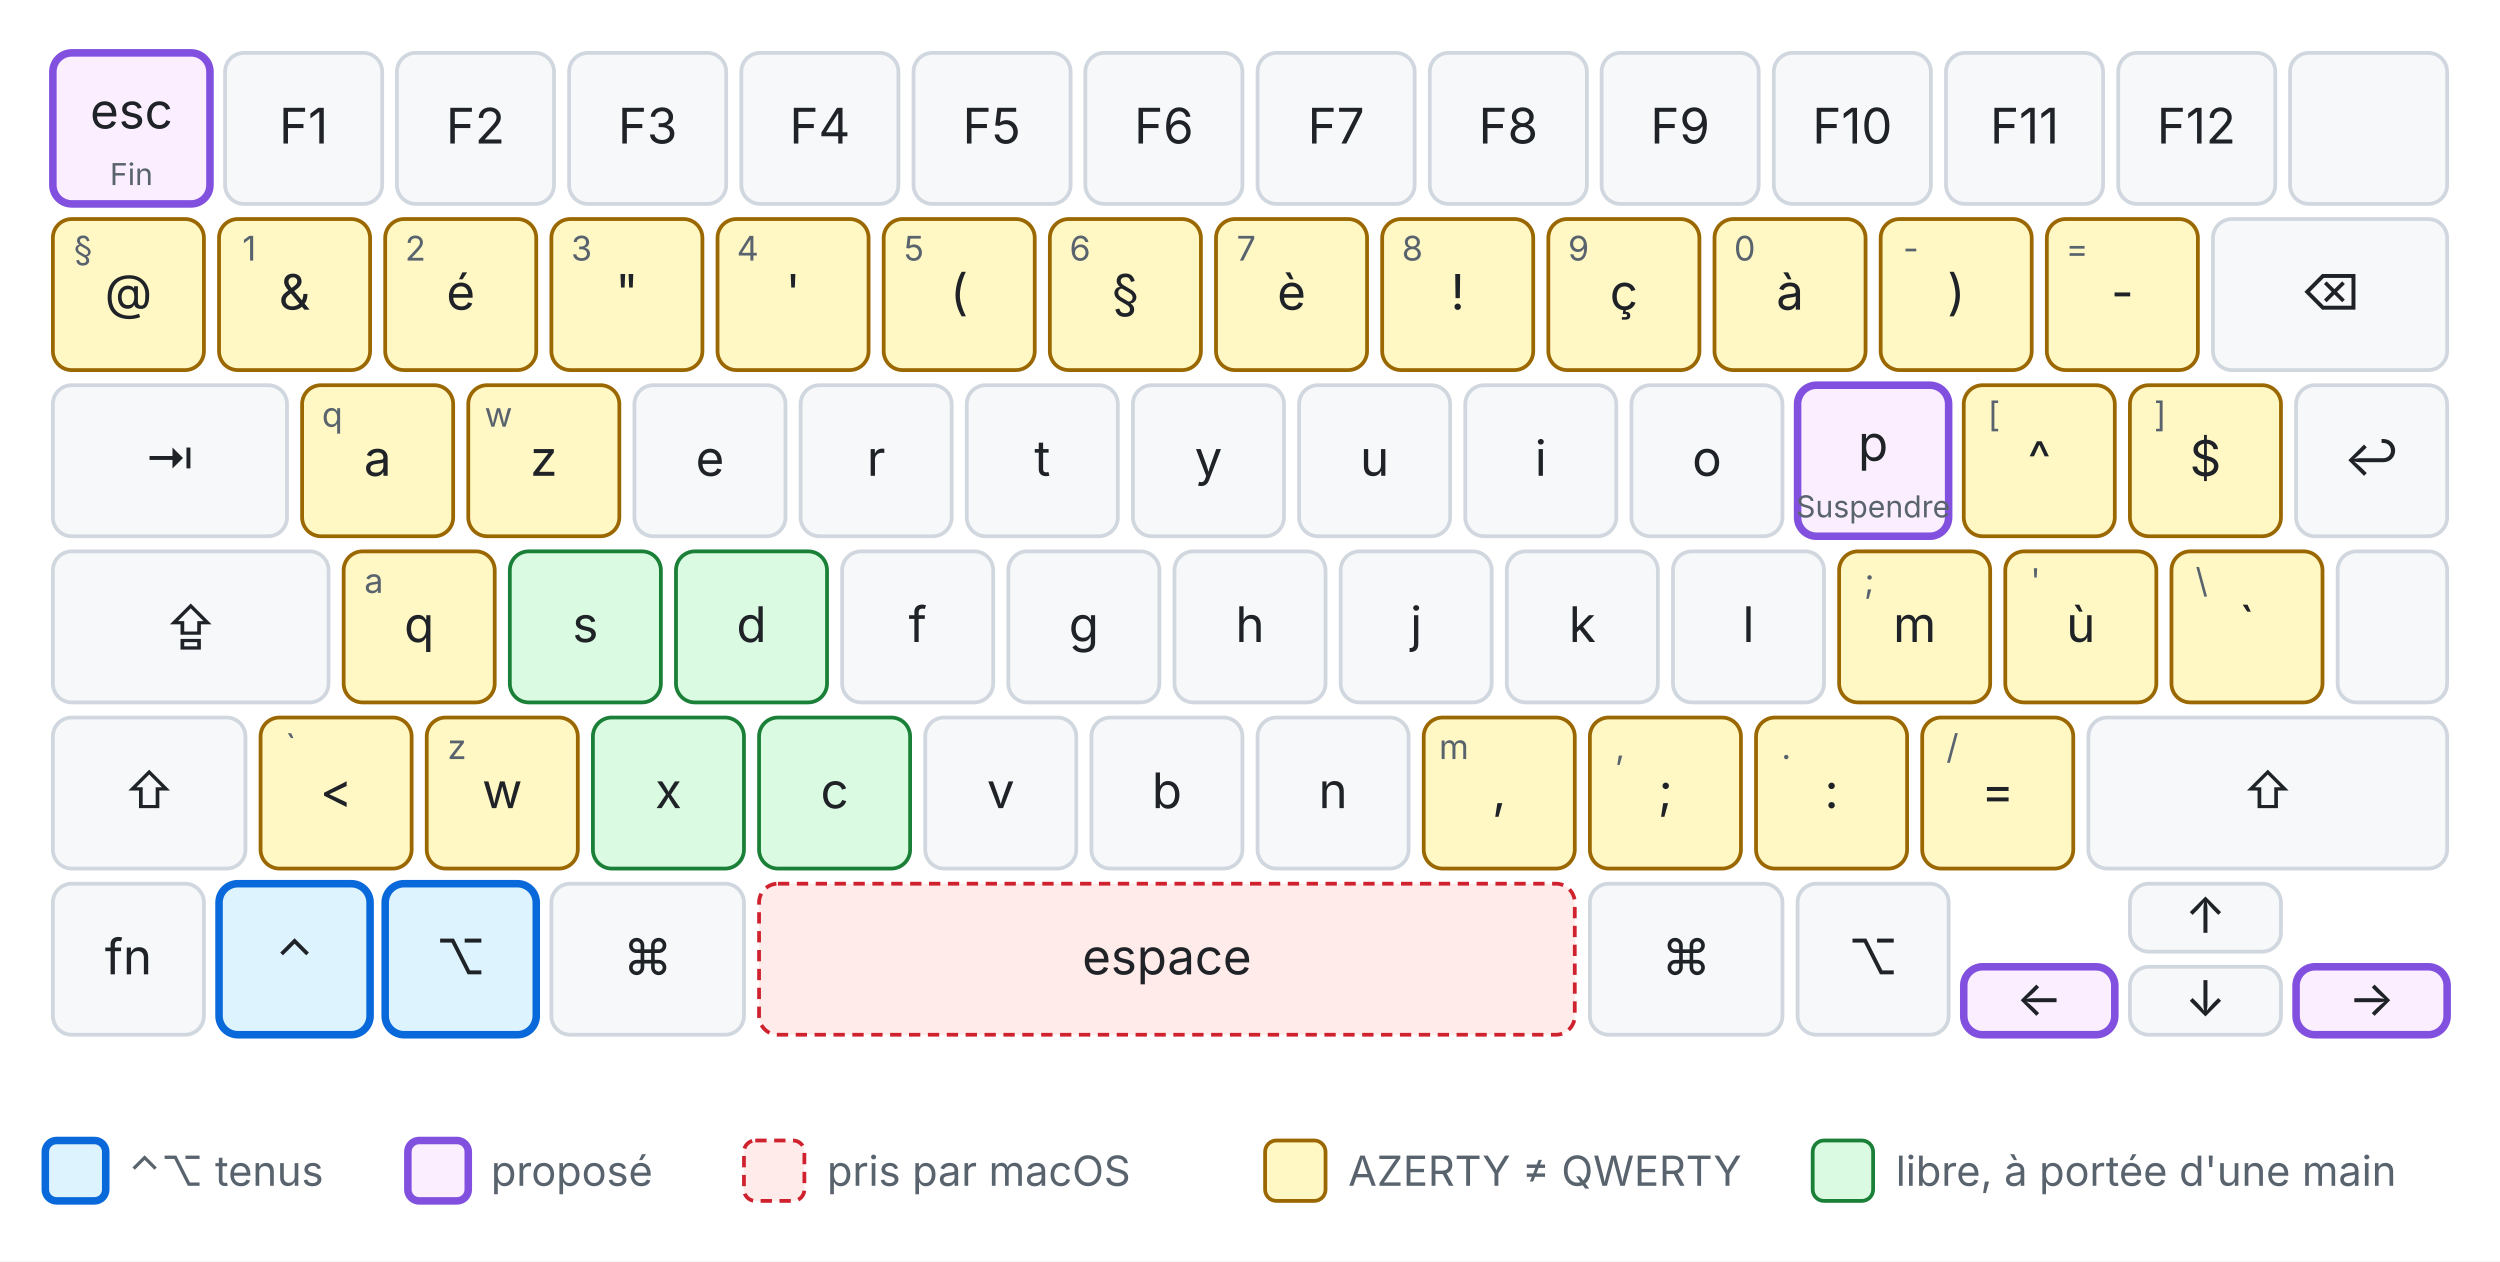
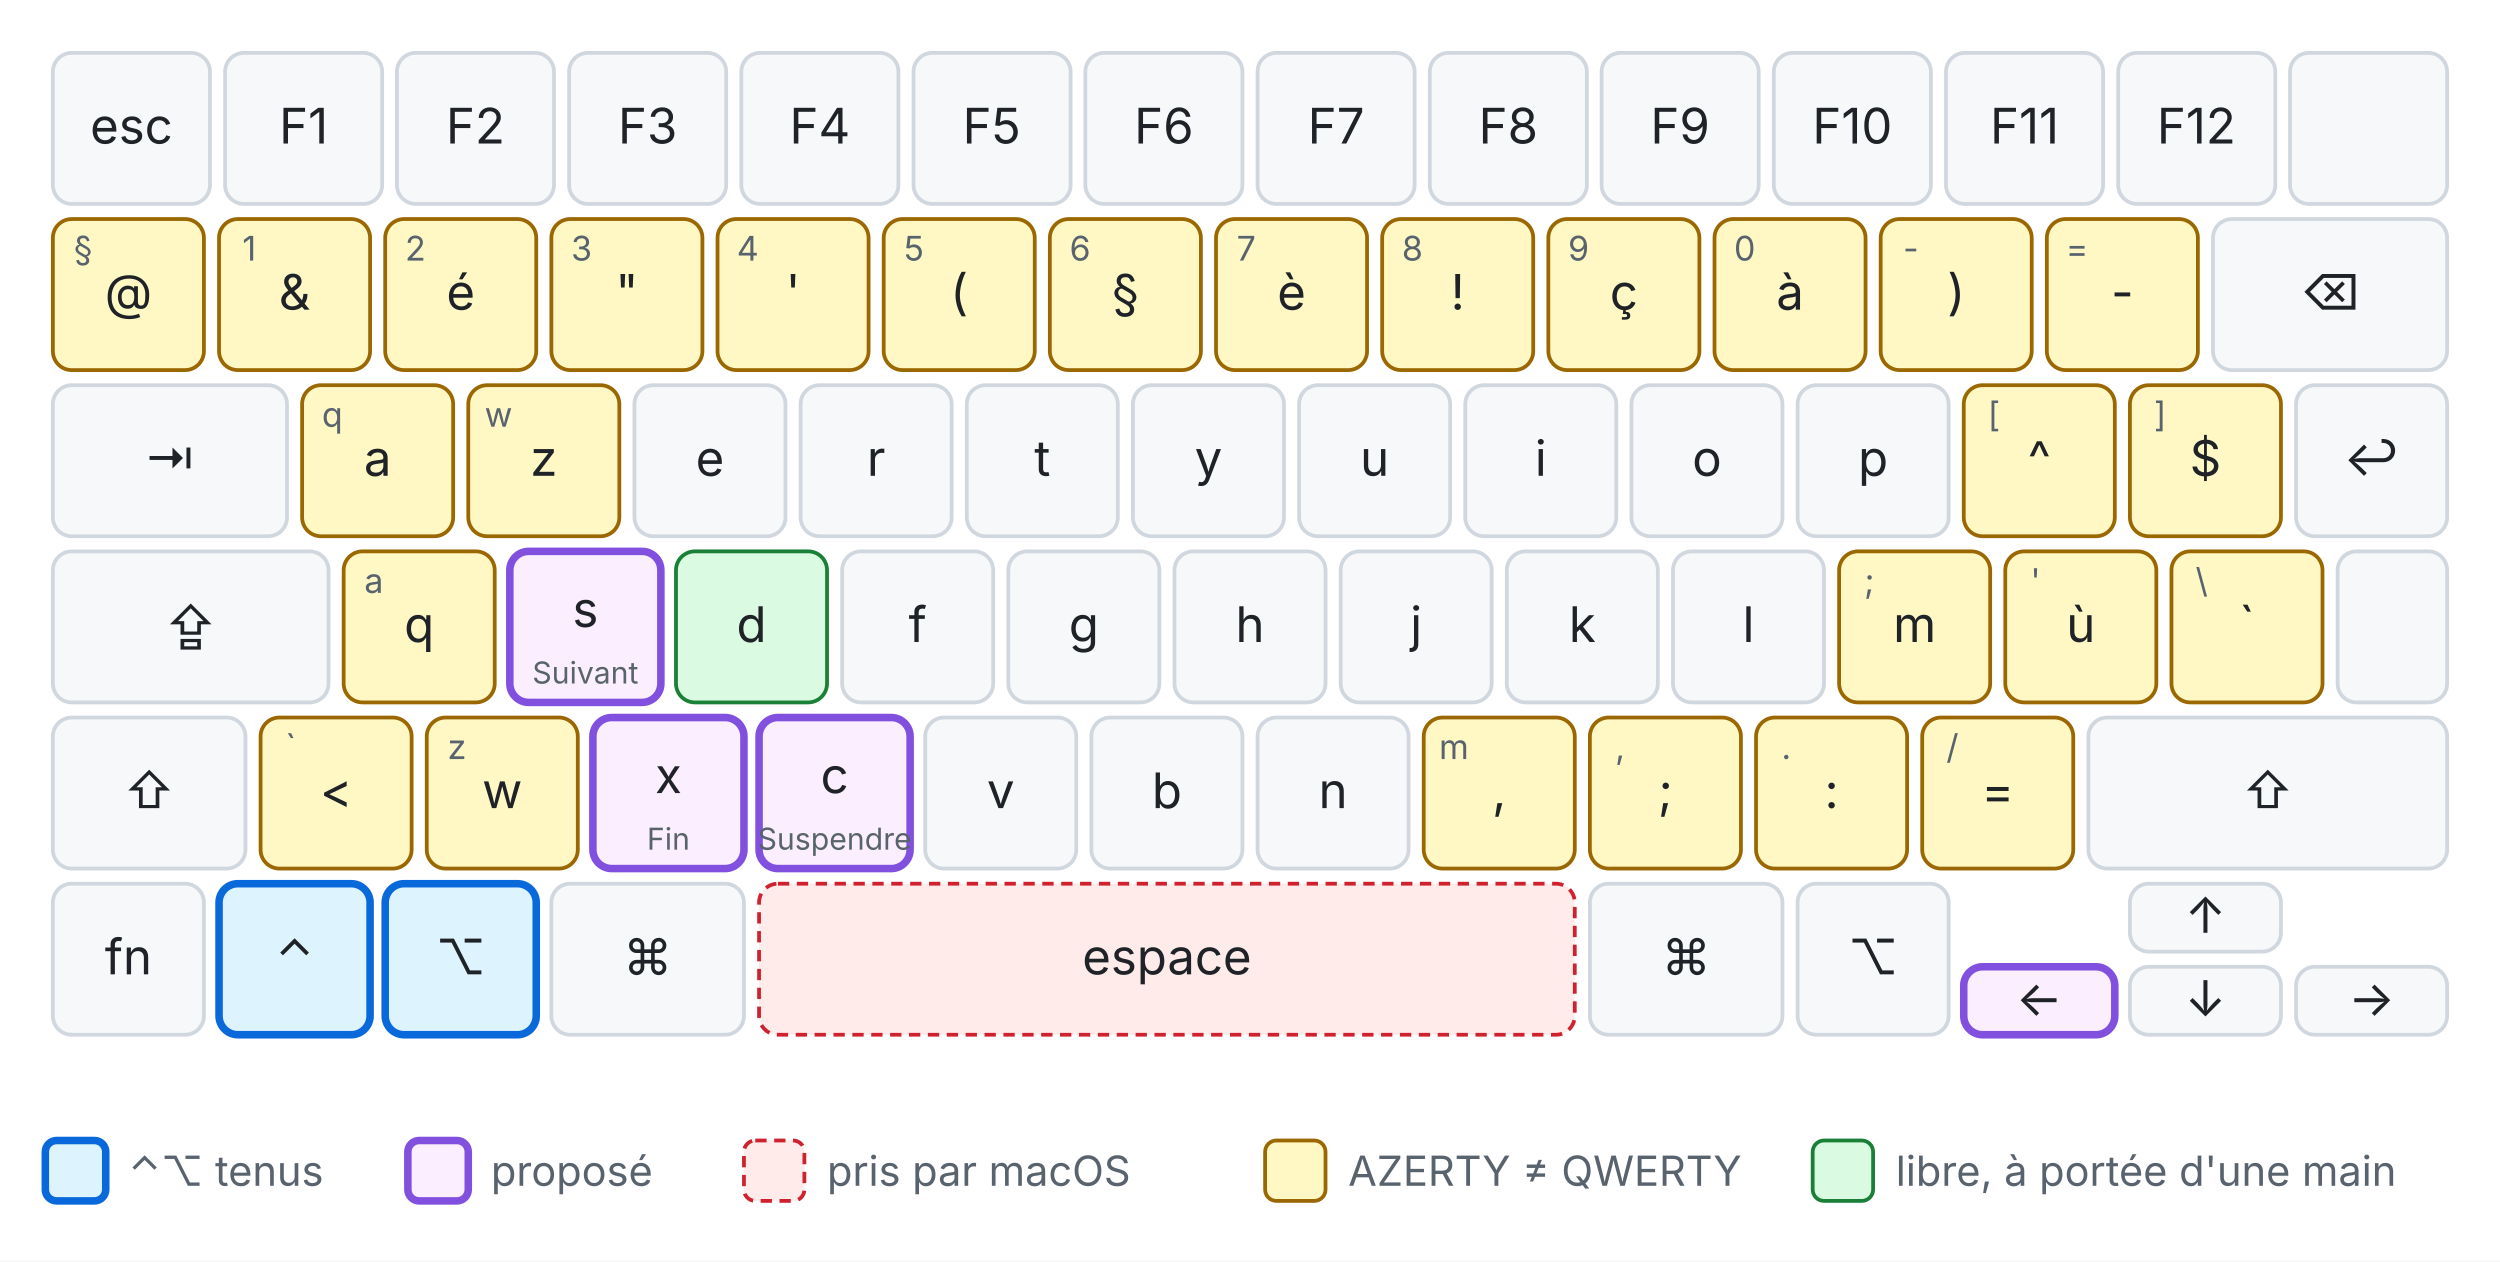
<svg xmlns="http://www.w3.org/2000/svg" viewBox="0 0 662 334" role="img">
  <style>.bg{fill:#fff}.k{fill:#f6f8fa;stroke:#d0d7de}.free{fill:#dafbe1;stroke:#1a7f37}.assigned{fill:#fbefff;stroke:#8250df;stroke-width:2}.taken{fill:#ffebe9;stroke:#cf222e;stroke-dasharray:3 2}.layout{fill:#fff8c5;stroke:#9a6700}.held{fill:#ddf4ff;stroke:#0969da;stroke-width:2}text{font:13px -apple-system,sans-serif;fill:#1f2328;text-anchor:middle}.s{font-size:9px;fill:#59636e}.a{font-size:8px;fill:#59636e}@media (prefers-color-scheme:dark){.bg{fill:#0d1117}.k{fill:#151b23;stroke:#3d444d}.free{fill:#12261e;stroke:#3fb950}.assigned{fill:#271052;stroke:#a371f7}.taken{fill:#3c1618;stroke:#f85149}.layout{fill:#2e2a0f;stroke:#d29922}.held{fill:#0c2d6b;stroke:#4493f8}text{fill:#f0f6fc}.s,.a{fill:#9198a1}}</style>
  <rect class="bg" width="662" height="334" />
-   <rect class="assigned" x="14.0" y="14.0" width="41.6" height="40.0" rx="5" />
-   <text x="34.8" y="34.0">esc</text>
-   <text class="a" x="34.8" y="49.0">Fin</text>
+   <rect class="k" x="14.0" y="14.0" width="41.6" height="40.0" rx="5" />
+   <text x="34.8" y="38.0">esc</text>
  <rect class="k" x="59.6" y="14.0" width="41.6" height="40.0" rx="5" />
  <text x="80.4" y="38.0">F1</text>
  <rect class="k" x="105.1" y="14.0" width="41.6" height="40.0" rx="5" />
  <text x="125.9" y="38.0">F2</text>
  <rect class="k" x="150.7" y="14.0" width="41.6" height="40.0" rx="5" />
  <text x="171.5" y="38.0">F3</text>
  <rect class="k" x="196.3" y="14.0" width="41.6" height="40.0" rx="5" />
  <text x="217.1" y="38.0">F4</text>
  <rect class="k" x="241.9" y="14.0" width="41.6" height="40.0" rx="5" />
  <text x="262.6" y="38.0">F5</text>
  <rect class="k" x="287.4" y="14.0" width="41.6" height="40.0" rx="5" />
  <text x="308.2" y="38.0">F6</text>
  <rect class="k" x="333.0" y="14.0" width="41.6" height="40.0" rx="5" />
  <text x="353.8" y="38.0">F7</text>
  <rect class="k" x="378.6" y="14.0" width="41.6" height="40.0" rx="5" />
  <text x="399.4" y="38.0">F8</text>
  <rect class="k" x="424.1" y="14.0" width="41.6" height="40.0" rx="5" />
  <text x="444.9" y="38.0">F9</text>
  <rect class="k" x="469.7" y="14.0" width="41.6" height="40.0" rx="5" />
  <text x="490.5" y="38.0">F10</text>
  <rect class="k" x="515.3" y="14.0" width="41.6" height="40.0" rx="5" />
  <text x="536.1" y="38.0">F11</text>
  <rect class="k" x="560.9" y="14.0" width="41.6" height="40.0" rx="5" />
  <text x="581.6" y="38.0">F12</text>
  <rect class="k" x="606.4" y="14.0" width="41.6" height="40.0" rx="5" />
  <rect class="layout" x="14.0" y="58.0" width="40.0" height="40.0" rx="5" />
  <text x="34.0" y="82.0">@</text>
  <text class="s" x="22.0" y="69.0">§</text>
  <rect class="layout" x="58.0" y="58.0" width="40.0" height="40.0" rx="5" />
  <text x="78.0" y="82.0">&amp;</text>
  <text class="s" x="66.0" y="69.0">1</text>
  <rect class="layout" x="102.0" y="58.0" width="40.0" height="40.0" rx="5" />
  <text x="122.0" y="82.0">é</text>
  <text class="s" x="110.0" y="69.0">2</text>
  <rect class="layout" x="146.0" y="58.0" width="40.0" height="40.0" rx="5" />
  <text x="166.0" y="82.0">"</text>
  <text class="s" x="154.0" y="69.0">3</text>
  <rect class="layout" x="190.0" y="58.0" width="40.0" height="40.0" rx="5" />
  <text x="210.0" y="82.0">'</text>
  <text class="s" x="198.0" y="69.0">4</text>
  <rect class="layout" x="234.0" y="58.0" width="40.0" height="40.0" rx="5" />
  <text x="254.0" y="82.0">(</text>
  <text class="s" x="242.0" y="69.0">5</text>
  <rect class="layout" x="278.0" y="58.0" width="40.0" height="40.0" rx="5" />
  <text x="298.0" y="82.0">§</text>
  <text class="s" x="286.0" y="69.0">6</text>
  <rect class="layout" x="322.0" y="58.0" width="40.0" height="40.0" rx="5" />
  <text x="342.0" y="82.0">è</text>
  <text class="s" x="330.0" y="69.0">7</text>
  <rect class="layout" x="366.0" y="58.0" width="40.0" height="40.0" rx="5" />
  <text x="386.0" y="82.0">!</text>
  <text class="s" x="374.0" y="69.0">8</text>
  <rect class="layout" x="410.0" y="58.0" width="40.0" height="40.0" rx="5" />
  <text x="430.0" y="82.0">ç</text>
  <text class="s" x="418.0" y="69.0">9</text>
  <rect class="layout" x="454.0" y="58.0" width="40.0" height="40.0" rx="5" />
  <text x="474.0" y="82.0">à</text>
  <text class="s" x="462.0" y="69.0">0</text>
  <rect class="layout" x="498.0" y="58.0" width="40.0" height="40.0" rx="5" />
  <text x="518.0" y="82.0">)</text>
  <text class="s" x="506.0" y="69.0">-</text>
  <rect class="layout" x="542.0" y="58.0" width="40.0" height="40.0" rx="5" />
  <text x="562.0" y="82.0">-</text>
  <text class="s" x="550.0" y="69.0">=</text>
  <rect class="k" x="586.0" y="58.0" width="62.0" height="40.0" rx="5" />
  <text x="617.0" y="82.0">⌫</text>
  <rect class="k" x="14.0" y="102.0" width="62.0" height="40.0" rx="5" />
  <text x="45.0" y="126.0">⇥</text>
  <rect class="layout" x="80.0" y="102.0" width="40.0" height="40.0" rx="5" />
  <text x="100.0" y="126.0">a</text>
  <text class="s" x="88.0" y="113.0">q</text>
  <rect class="layout" x="124.0" y="102.0" width="40.0" height="40.0" rx="5" />
  <text x="144.0" y="126.0">z</text>
  <text class="s" x="132.0" y="113.0">w</text>
  <rect class="k" x="168.0" y="102.0" width="40.0" height="40.0" rx="5" />
  <text x="188.0" y="126.0">e</text>
  <rect class="k" x="212.0" y="102.0" width="40.0" height="40.0" rx="5" />
  <text x="232.0" y="126.0">r</text>
  <rect class="k" x="256.0" y="102.0" width="40.0" height="40.0" rx="5" />
  <text x="276.0" y="126.0">t</text>
  <rect class="k" x="300.0" y="102.0" width="40.0" height="40.0" rx="5" />
  <text x="320.0" y="126.0">y</text>
  <rect class="k" x="344.0" y="102.0" width="40.0" height="40.0" rx="5" />
  <text x="364.0" y="126.0">u</text>
  <rect class="k" x="388.0" y="102.0" width="40.0" height="40.0" rx="5" />
  <text x="408.0" y="126.0">i</text>
  <rect class="k" x="432.0" y="102.0" width="40.0" height="40.0" rx="5" />
  <text x="452.0" y="126.0">o</text>
-   <rect class="assigned" x="476.0" y="102.0" width="40.0" height="40.0" rx="5" />
-   <text x="496.0" y="122.0">p</text>
-   <text class="a" x="496.0" y="137.0">Suspendre</text>
+   <rect class="k" x="476.0" y="102.0" width="40.0" height="40.0" rx="5" />
+   <text x="496.0" y="126.0">p</text>
  <rect class="layout" x="520.0" y="102.0" width="40.0" height="40.0" rx="5" />
  <text x="540.0" y="126.0">^</text>
  <text class="s" x="528.0" y="113.0">[</text>
  <rect class="layout" x="564.0" y="102.0" width="40.0" height="40.0" rx="5" />
  <text x="584.0" y="126.0">$</text>
  <text class="s" x="572.0" y="113.0">]</text>
  <rect class="k" x="608.0" y="102.0" width="40.0" height="40.0" rx="5" />
  <text x="628.0" y="126.0">↩</text>
  <rect class="k" x="14.0" y="146.0" width="73.0" height="40.0" rx="5" />
  <text x="50.5" y="170.0">⇪</text>
  <rect class="layout" x="91.0" y="146.0" width="40.0" height="40.0" rx="5" />
  <text x="111.0" y="170.0">q</text>
  <text class="s" x="99.0" y="157.0">a</text>
-   <rect class="free" x="135.0" y="146.0" width="40.0" height="40.0" rx="5" />
-   <text x="155.0" y="170.0">s</text>
+   <rect class="assigned" x="135.0" y="146.0" width="40.0" height="40.0" rx="5" />
+   <text x="155.0" y="166.0">s</text>
+   <text class="a" x="155.0" y="181.0">Suivant</text>
  <rect class="free" x="179.0" y="146.0" width="40.0" height="40.0" rx="5" />
  <text x="199.0" y="170.0">d</text>
  <rect class="k" x="223.0" y="146.0" width="40.0" height="40.0" rx="5" />
  <text x="243.0" y="170.0">f</text>
  <rect class="k" x="267.0" y="146.0" width="40.0" height="40.0" rx="5" />
  <text x="287.0" y="170.0">g</text>
  <rect class="k" x="311.0" y="146.0" width="40.0" height="40.0" rx="5" />
  <text x="331.0" y="170.0">h</text>
  <rect class="k" x="355.0" y="146.0" width="40.0" height="40.0" rx="5" />
  <text x="375.0" y="170.0">j</text>
  <rect class="k" x="399.0" y="146.0" width="40.0" height="40.0" rx="5" />
  <text x="419.0" y="170.0">k</text>
  <rect class="k" x="443.0" y="146.0" width="40.0" height="40.0" rx="5" />
  <text x="463.0" y="170.0">l</text>
  <rect class="layout" x="487.0" y="146.0" width="40.0" height="40.0" rx="5" />
  <text x="507.0" y="170.0">m</text>
  <text class="s" x="495.0" y="157.0">;</text>
  <rect class="layout" x="531.0" y="146.0" width="40.0" height="40.0" rx="5" />
  <text x="551.0" y="170.0">ù</text>
  <text class="s" x="539.0" y="157.0">'</text>
  <rect class="layout" x="575.0" y="146.0" width="40.0" height="40.0" rx="5" />
  <text x="595.0" y="170.0">`</text>
  <text class="s" x="583.0" y="157.0">\</text>
  <rect class="k" x="619.0" y="146.0" width="29.0" height="40.0" rx="5" />
  <rect class="k" x="14.0" y="190.0" width="51.0" height="40.0" rx="5" />
  <text x="39.5" y="214.0">⇧</text>
  <rect class="layout" x="69.0" y="190.0" width="40.0" height="40.0" rx="5" />
  <text x="89.0" y="214.0">&lt;</text>
  <text class="s" x="77.0" y="201.0">`</text>
  <rect class="layout" x="113.0" y="190.0" width="40.0" height="40.0" rx="5" />
  <text x="133.0" y="214.0">w</text>
  <text class="s" x="121.0" y="201.0">z</text>
-   <rect class="free" x="157.0" y="190.0" width="40.0" height="40.0" rx="5" />
-   <text x="177.0" y="214.0">x</text>
-   <rect class="free" x="201.0" y="190.0" width="40.0" height="40.0" rx="5" />
-   <text x="221.0" y="214.0">c</text>
+   <rect class="assigned" x="157.0" y="190.0" width="40.0" height="40.0" rx="5" />
+   <text x="177.0" y="210.0">x</text>
+   <text class="a" x="177.0" y="225.0">Fin</text>
+   <rect class="assigned" x="201.0" y="190.0" width="40.0" height="40.0" rx="5" />
+   <text x="221.0" y="210.0">c</text>
+   <text class="a" x="221.0" y="225.0">Suspendre</text>
  <rect class="k" x="245.0" y="190.0" width="40.0" height="40.0" rx="5" />
  <text x="265.0" y="214.0">v</text>
  <rect class="k" x="289.0" y="190.0" width="40.0" height="40.0" rx="5" />
  <text x="309.0" y="214.0">b</text>
  <rect class="k" x="333.0" y="190.0" width="40.0" height="40.0" rx="5" />
  <text x="353.0" y="214.0">n</text>
  <rect class="layout" x="377.0" y="190.0" width="40.0" height="40.0" rx="5" />
  <text x="397.0" y="214.0">,</text>
  <text class="s" x="385.0" y="201.0">m</text>
  <rect class="layout" x="421.0" y="190.0" width="40.0" height="40.0" rx="5" />
  <text x="441.0" y="214.0">;</text>
  <text class="s" x="429.0" y="201.0">,</text>
  <rect class="layout" x="465.0" y="190.0" width="40.0" height="40.0" rx="5" />
  <text x="485.0" y="214.0">:</text>
  <text class="s" x="473.0" y="201.0">.</text>
  <rect class="layout" x="509.0" y="190.0" width="40.0" height="40.0" rx="5" />
  <text x="529.0" y="214.0">=</text>
  <text class="s" x="517.0" y="201.0">/</text>
  <rect class="k" x="553.0" y="190.0" width="95.0" height="40.0" rx="5" />
  <text x="600.5" y="214.0">⇧</text>
  <rect class="k" x="14.0" y="234.0" width="40.0" height="40.0" rx="5" />
  <text x="34.0" y="258.0">fn</text>
  <rect class="held" x="58.0" y="234.0" width="40.0" height="40.0" rx="5" />
  <text x="78.0" y="258.0">⌃</text>
  <rect class="held" x="102.0" y="234.0" width="40.0" height="40.0" rx="5" />
  <text x="122.0" y="258.0">⌥</text>
  <rect class="k" x="146.0" y="234.0" width="51.0" height="40.0" rx="5" />
  <text x="171.5" y="258.0">⌘</text>
  <rect class="taken" x="201.0" y="234.0" width="216.0" height="40.0" rx="5" />
  <text x="309.0" y="258.0">espace</text>
  <rect class="k" x="421.0" y="234.0" width="51.0" height="40.0" rx="5" />
  <text x="446.5" y="258.0">⌘</text>
  <rect class="k" x="476.0" y="234.0" width="40.0" height="40.0" rx="5" />
  <text x="496.0" y="258.0">⌥</text>
  <rect class="assigned" x="520.0" y="256.0" width="40.0" height="18.0" rx="5" />
  <text x="540.0" y="269.0">←</text>
  <rect class="k" x="564.0" y="234.0" width="40.0" height="18.0" rx="5" />
  <text x="584.0" y="247.0">↑</text>
  <rect class="k" x="564.0" y="256.0" width="40.0" height="18.0" rx="5" />
  <text x="584.0" y="269.0">↓</text>
-   <rect class="assigned" x="608.0" y="256.0" width="40.0" height="18.0" rx="5" />
+   <rect class="k" x="608.0" y="256.0" width="40.0" height="18.0" rx="5" />
  <text x="628.0" y="269.0">→</text>
  <rect class="held" x="12" y="302" width="16" height="16" rx="3" />
  <text class="s" style="text-anchor:start;font-size:11px" x="34" y="314">⌃⌥ tenus</text>
  <rect class="assigned" x="108" y="302" width="16" height="16" rx="3" />
  <text class="s" style="text-anchor:start;font-size:11px" x="130" y="314">proposé</text>
  <rect class="taken" x="197" y="302" width="16" height="16" rx="3" />
  <text class="s" style="text-anchor:start;font-size:11px" x="219" y="314">pris par macOS</text>
  <rect class="layout" x="335" y="302" width="16" height="16" rx="3" />
  <text class="s" style="text-anchor:start;font-size:11px" x="357" y="314">AZERTY ≠ QWERTY</text>
  <rect class="free" x="480" y="302" width="16" height="16" rx="3" />
  <text class="s" style="text-anchor:start;font-size:11px" x="502" y="314">libre, à portée d'une main</text>
</svg>
